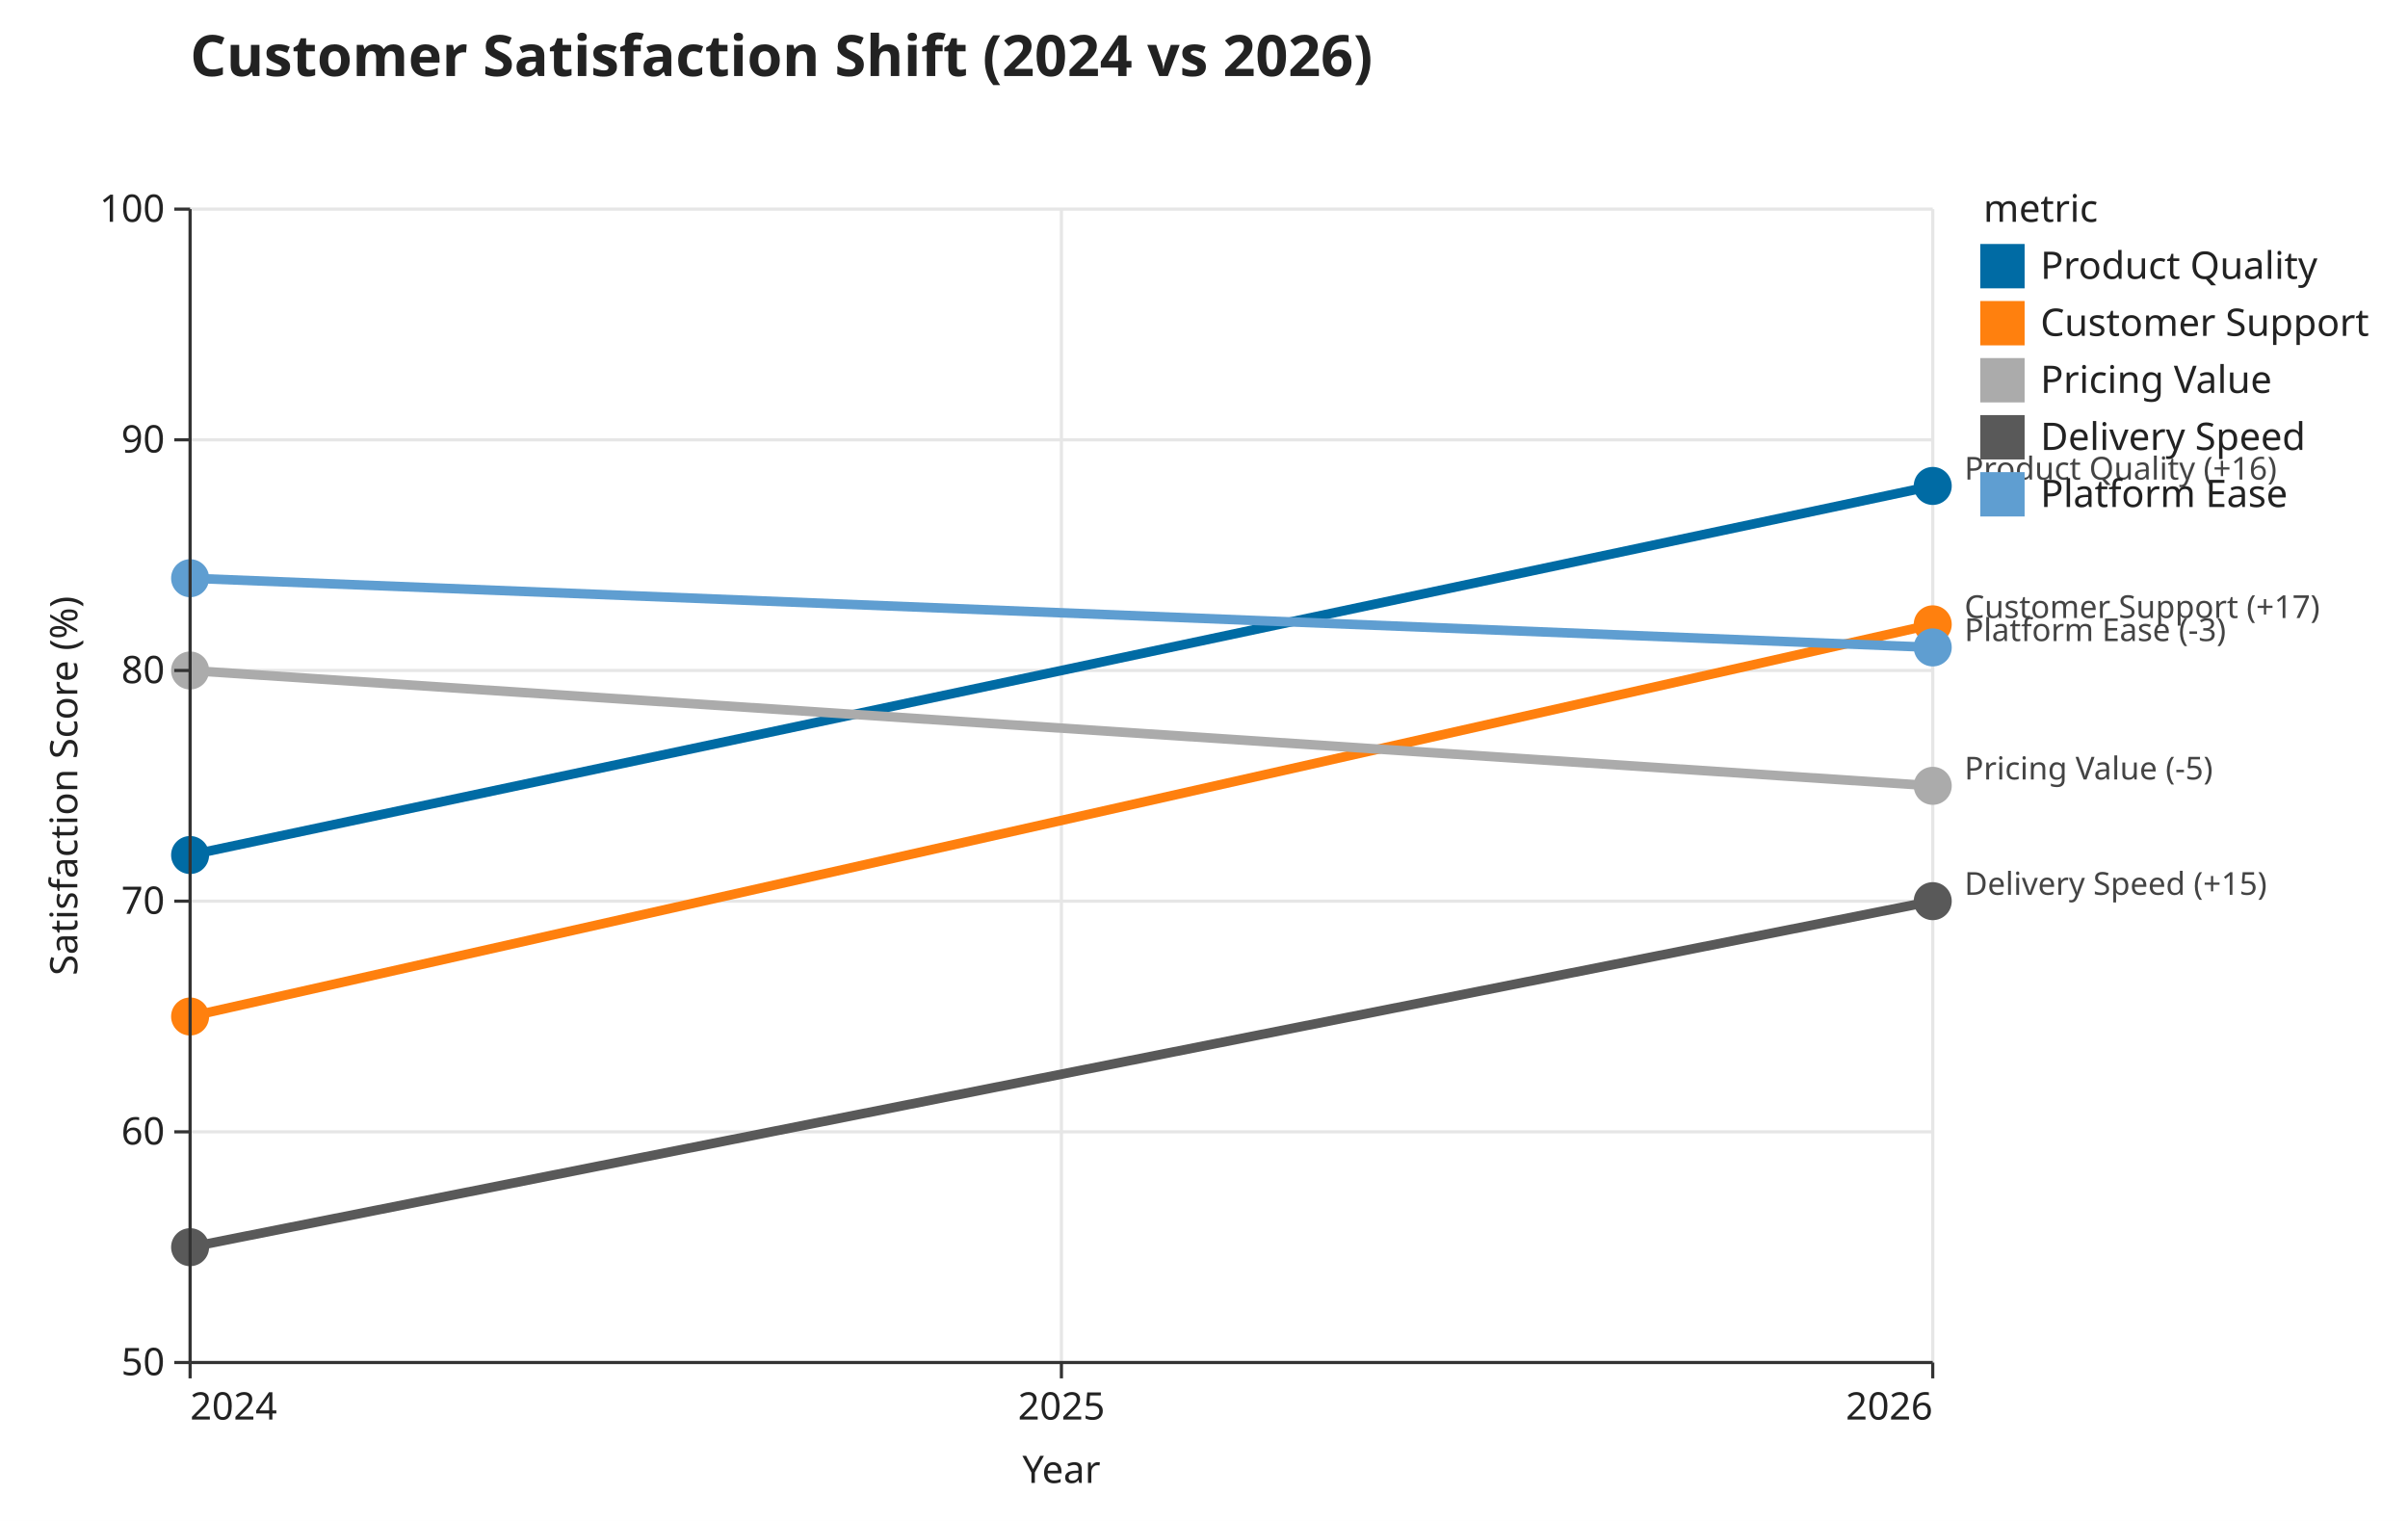
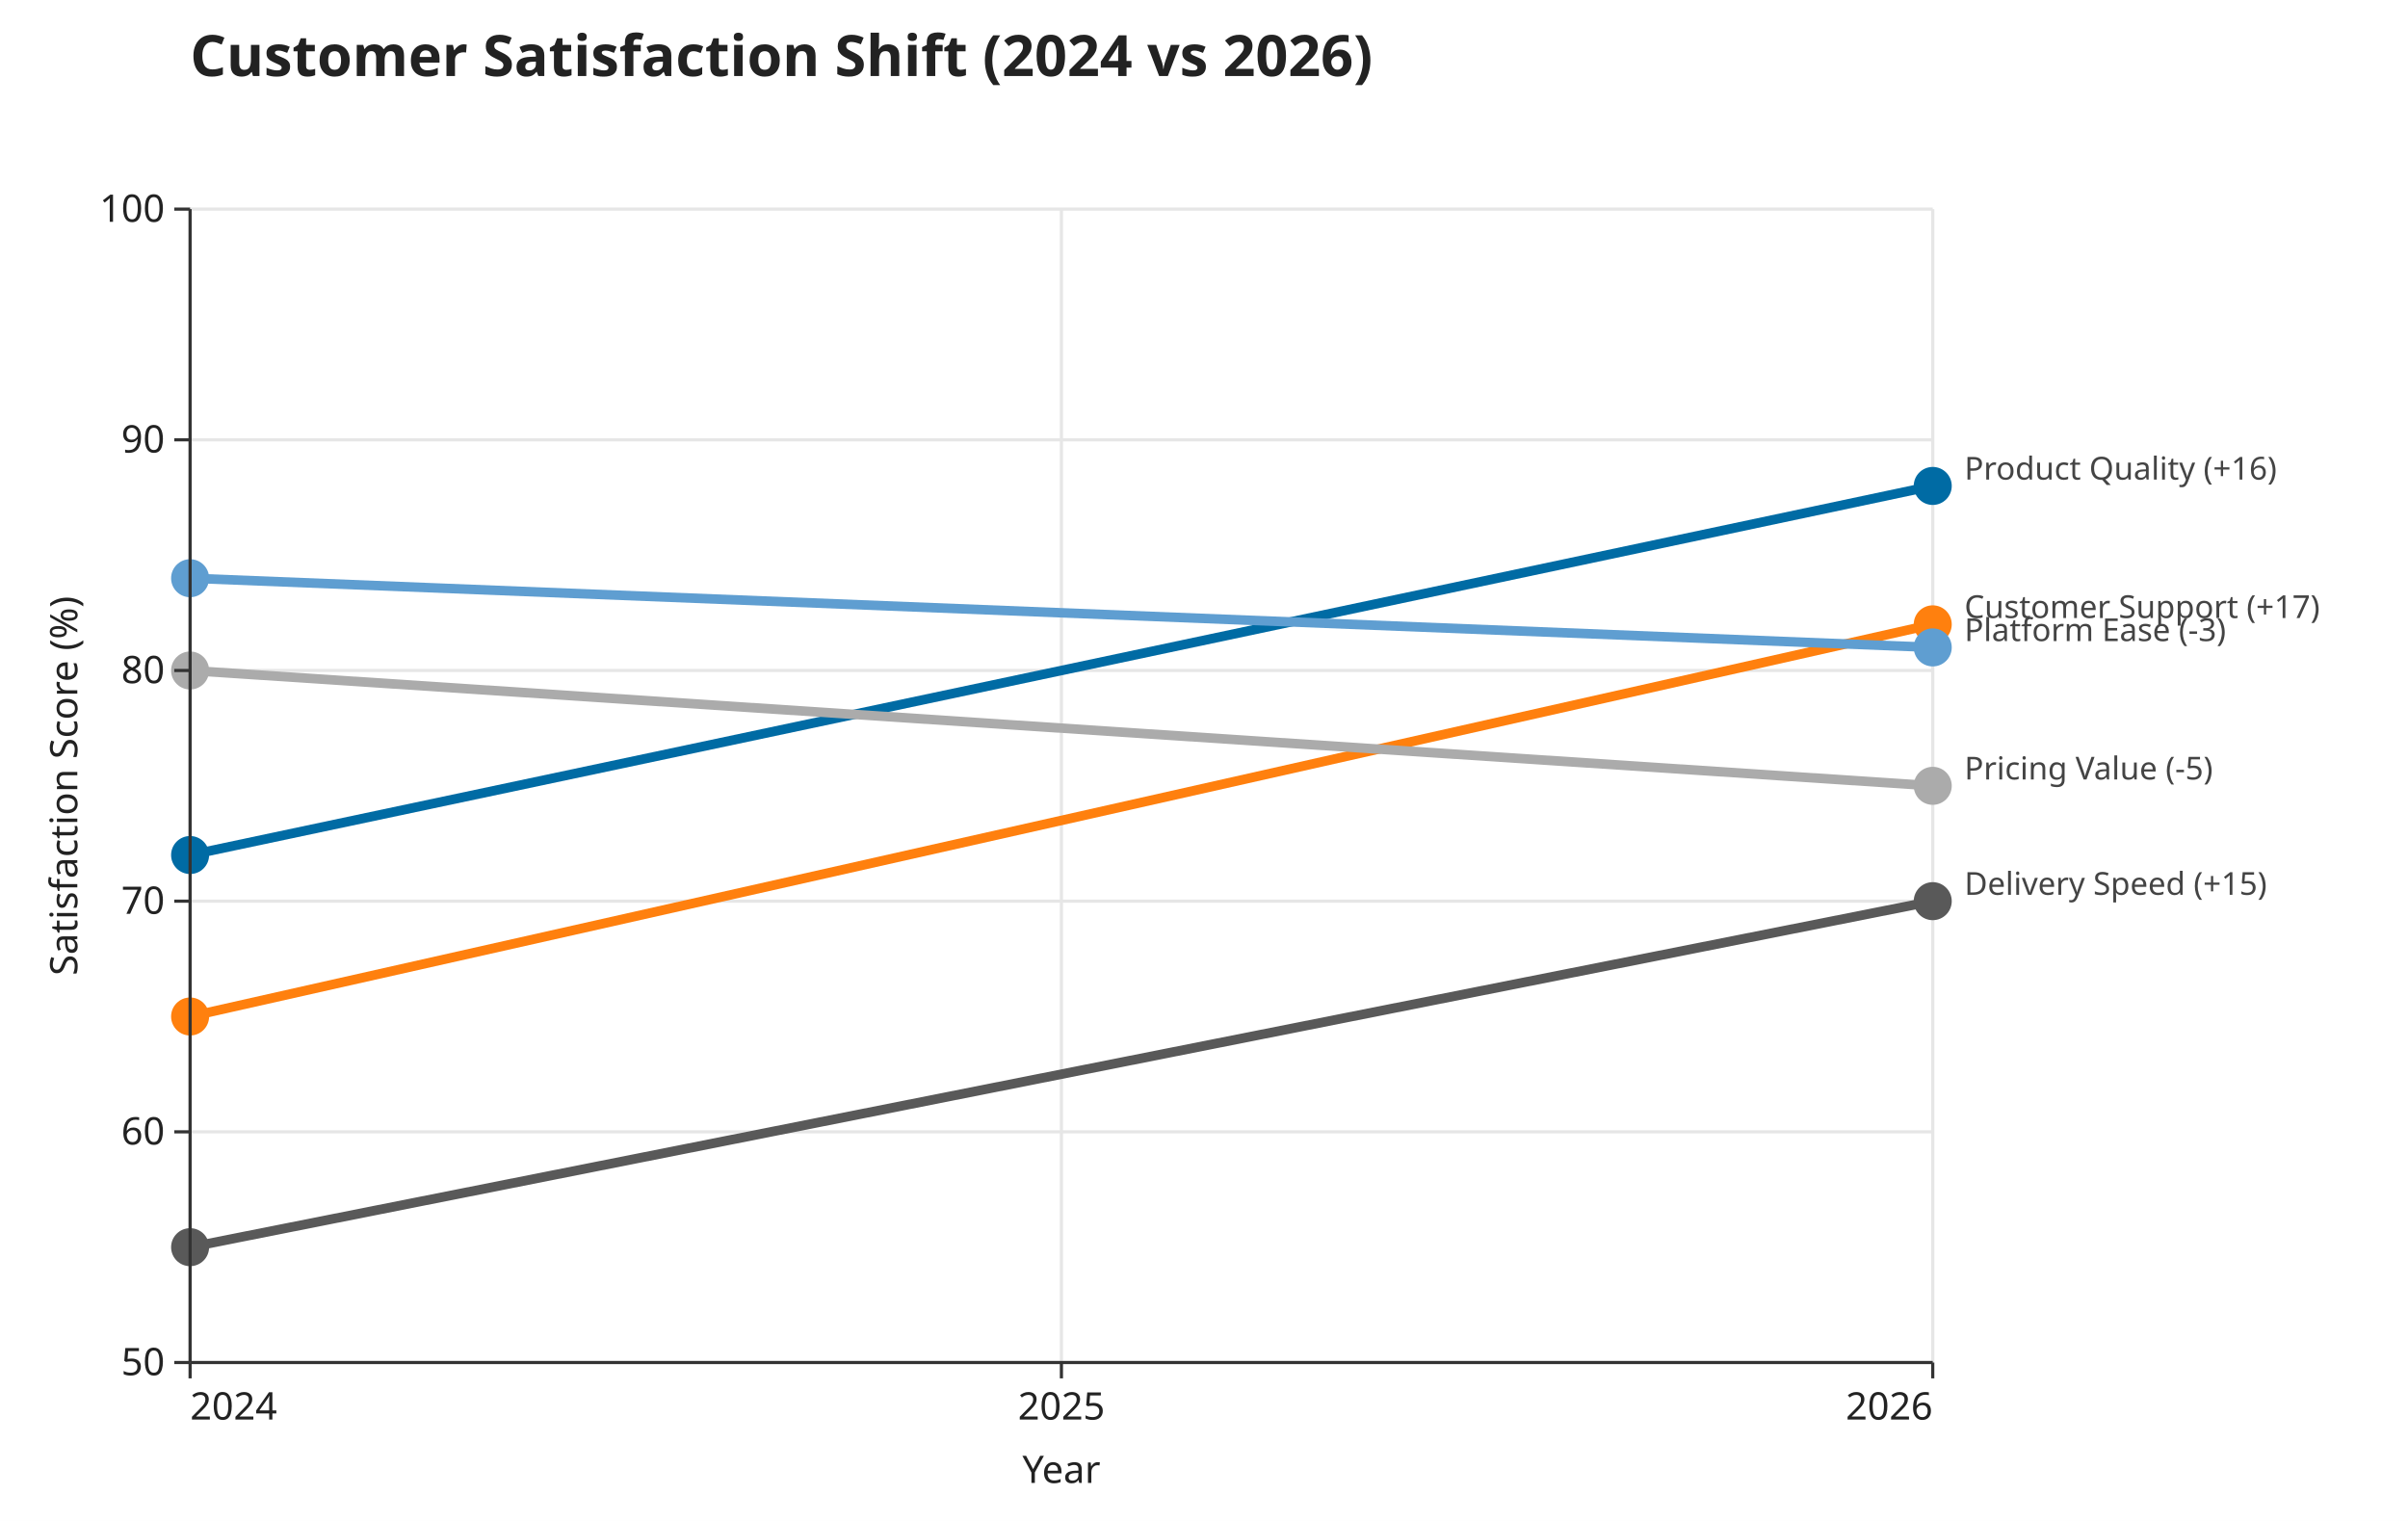
<svg xmlns="http://www.w3.org/2000/svg" width="760" height="480" viewBox="0 0 760 480" role="img" aria-label="Customer Satisfaction Shift (2024 vs 2026)">
  <rect class="algraf-background" x="0" y="0" width="760" height="480" fill="#ffffff" />
  <text class="algraf-title" x="60" y="24" font-family="system-ui, sans-serif" font-size="18" font-weight="600" fill="#222222">Customer Satisfaction Shift (2024 vs 2026)</text>
  <rect class="algraf-plot-area" x="60" y="66" width="550" height="364" fill="#ffffff" />
  <g class="algraf-grid">
    <line x1="60" y1="66" x2="60" y2="430" stroke="#e6e6e6" stroke-width="1" />
    <line x1="335" y1="66" x2="335" y2="430" stroke="#e6e6e6" stroke-width="1" />
    <line x1="610" y1="66" x2="610" y2="430" stroke="#e6e6e6" stroke-width="1" />
    <line x1="60" y1="430" x2="610" y2="430" stroke="#e6e6e6" stroke-width="1" />
    <line x1="60" y1="357.2" x2="610" y2="357.2" stroke="#e6e6e6" stroke-width="1" />
    <line x1="60" y1="284.4" x2="610" y2="284.4" stroke="#e6e6e6" stroke-width="1" />
    <line x1="60" y1="211.6" x2="610" y2="211.6" stroke="#e6e6e6" stroke-width="1" />
    <line x1="60" y1="138.8" x2="610" y2="138.8" stroke="#e6e6e6" stroke-width="1" />
    <line x1="60" y1="66" x2="610" y2="66" stroke="#e6e6e6" stroke-width="1" />
  </g>
  <g class="algraf-layer algraf-geom-line">
    <path d="M60 269.84 L610 153.36" fill="none" stroke="#006BA4" stroke-width="3" opacity="1" />
    <path d="M60 320.8 L610 197.04" fill="none" stroke="#FF800E" stroke-width="3" opacity="1" />
    <path d="M60 211.6 L610 248" fill="none" stroke="#ABABAB" stroke-width="3" opacity="1" />
    <path d="M60 393.6 L610 284.4" fill="none" stroke="#595959" stroke-width="3" opacity="1" />
    <path d="M60 182.48 L610 204.32" fill="none" stroke="#5F9ED1" stroke-width="3" opacity="1" />
  </g>
  <g class="algraf-layer algraf-geom-point">
    <circle cx="60" cy="269.84" r="6" fill="#006BA4" opacity="1" />
    <circle cx="610" cy="153.36" r="6" fill="#006BA4" opacity="1" />
    <circle cx="60" cy="320.8" r="6" fill="#FF800E" opacity="1" />
    <circle cx="610" cy="197.04" r="6" fill="#FF800E" opacity="1" />
    <circle cx="60" cy="211.6" r="6" fill="#ABABAB" opacity="1" />
    <circle cx="610" cy="248" r="6" fill="#ABABAB" opacity="1" />
    <circle cx="60" cy="393.6" r="6" fill="#595959" opacity="1" />
    <circle cx="610" cy="284.4" r="6" fill="#595959" opacity="1" />
    <circle cx="60" cy="182.48" r="6" fill="#5F9ED1" opacity="1" />
    <circle cx="610" cy="204.32" r="6" fill="#5F9ED1" opacity="1" />
  </g>
  <g class="algraf-layer algraf-geom-text">
    <text x="620" y="151.36" text-anchor="start" font-family="system-ui, sans-serif" font-size="10" fill="#444444" opacity="1">Product Quality (+16)</text>
    <text x="620" y="195.04" text-anchor="start" font-family="system-ui, sans-serif" font-size="10" fill="#444444" opacity="1">Customer Support (+17)</text>
    <text x="620" y="246" text-anchor="start" font-family="system-ui, sans-serif" font-size="10" fill="#444444" opacity="1">Pricing Value (-5)</text>
    <text x="620" y="282.4" text-anchor="start" font-family="system-ui, sans-serif" font-size="10" fill="#444444" opacity="1">Delivery Speed (+15)</text>
    <text x="620" y="202.32" text-anchor="start" font-family="system-ui, sans-serif" font-size="10" fill="#444444" opacity="1">Platform Ease (-3)</text>
  </g>
  <g class="algraf-axes">
    <line x1="60" y1="430" x2="610" y2="430" stroke="#333333" stroke-width="1" />
    <line x1="60" y1="430" x2="60" y2="435" stroke="#333333" stroke-width="1" />
    <text x="60" y="448" text-anchor="start" font-family="system-ui, sans-serif" font-size="12" fill="#222222">2024</text>
    <line x1="335" y1="430" x2="335" y2="435" stroke="#333333" stroke-width="1" />
    <text x="335" y="448" text-anchor="middle" font-family="system-ui, sans-serif" font-size="12" fill="#222222">2025</text>
    <line x1="610" y1="430" x2="610" y2="435" stroke="#333333" stroke-width="1" />
    <text x="610" y="448" text-anchor="end" font-family="system-ui, sans-serif" font-size="12" fill="#222222">2026</text>
    <text x="335" y="468" text-anchor="middle" font-family="system-ui, sans-serif" font-size="12" fill="#222222">Year</text>
    <line x1="60" y1="66" x2="60" y2="430" stroke="#333333" stroke-width="1" />
    <line x1="55" y1="430" x2="60" y2="430" stroke="#333333" stroke-width="1" />
    <text x="52" y="434" text-anchor="end" font-family="system-ui, sans-serif" font-size="12" fill="#222222">50</text>
    <line x1="55" y1="357.2" x2="60" y2="357.2" stroke="#333333" stroke-width="1" />
    <text x="52" y="361.2" text-anchor="end" font-family="system-ui, sans-serif" font-size="12" fill="#222222">60</text>
    <line x1="55" y1="284.4" x2="60" y2="284.4" stroke="#333333" stroke-width="1" />
    <text x="52" y="288.4" text-anchor="end" font-family="system-ui, sans-serif" font-size="12" fill="#222222">70</text>
    <line x1="55" y1="211.6" x2="60" y2="211.6" stroke="#333333" stroke-width="1" />
    <text x="52" y="215.6" text-anchor="end" font-family="system-ui, sans-serif" font-size="12" fill="#222222">80</text>
    <line x1="55" y1="138.8" x2="60" y2="138.8" stroke="#333333" stroke-width="1" />
    <text x="52" y="142.8" text-anchor="end" font-family="system-ui, sans-serif" font-size="12" fill="#222222">90</text>
    <line x1="55" y1="66" x2="60" y2="66" stroke="#333333" stroke-width="1" />
    <text x="52" y="70" text-anchor="end" font-family="system-ui, sans-serif" font-size="12" fill="#222222">100</text>
    <text x="24.4" y="248" text-anchor="middle" transform="rotate(-90 24.4 248)" font-family="system-ui, sans-serif" font-size="12" fill="#222222">Satisfaction Score (%)</text>
  </g>
-   <g class="algraf-legends">
-     <text x="626" y="70" text-anchor="start" font-family="system-ui, sans-serif" font-size="12" fill="#222222">metric</text>
-     <rect x="626" y="78" width="12" height="12" fill="#006BA4" stroke="#006BA4" stroke-width="2" />
-     <text x="644" y="88" text-anchor="start" font-family="system-ui, sans-serif" font-size="12" fill="#222222">Product Quality</text>
-     <rect x="626" y="96" width="12" height="12" fill="#FF800E" stroke="#FF800E" stroke-width="2" />
-     <text x="644" y="106" text-anchor="start" font-family="system-ui, sans-serif" font-size="12" fill="#222222">Customer Support</text>
-     <rect x="626" y="114" width="12" height="12" fill="#ABABAB" stroke="#ABABAB" stroke-width="2" />
-     <text x="644" y="124" text-anchor="start" font-family="system-ui, sans-serif" font-size="12" fill="#222222">Pricing Value</text>
-     <rect x="626" y="132" width="12" height="12" fill="#595959" stroke="#595959" stroke-width="2" />
-     <text x="644" y="142" text-anchor="start" font-family="system-ui, sans-serif" font-size="12" fill="#222222">Delivery Speed</text>
-     <rect x="626" y="150" width="12" height="12" fill="#5F9ED1" stroke="#5F9ED1" stroke-width="2" />
-     <text x="644" y="160" text-anchor="start" font-family="system-ui, sans-serif" font-size="12" fill="#222222">Platform Ease</text>
-   </g>
</svg>
